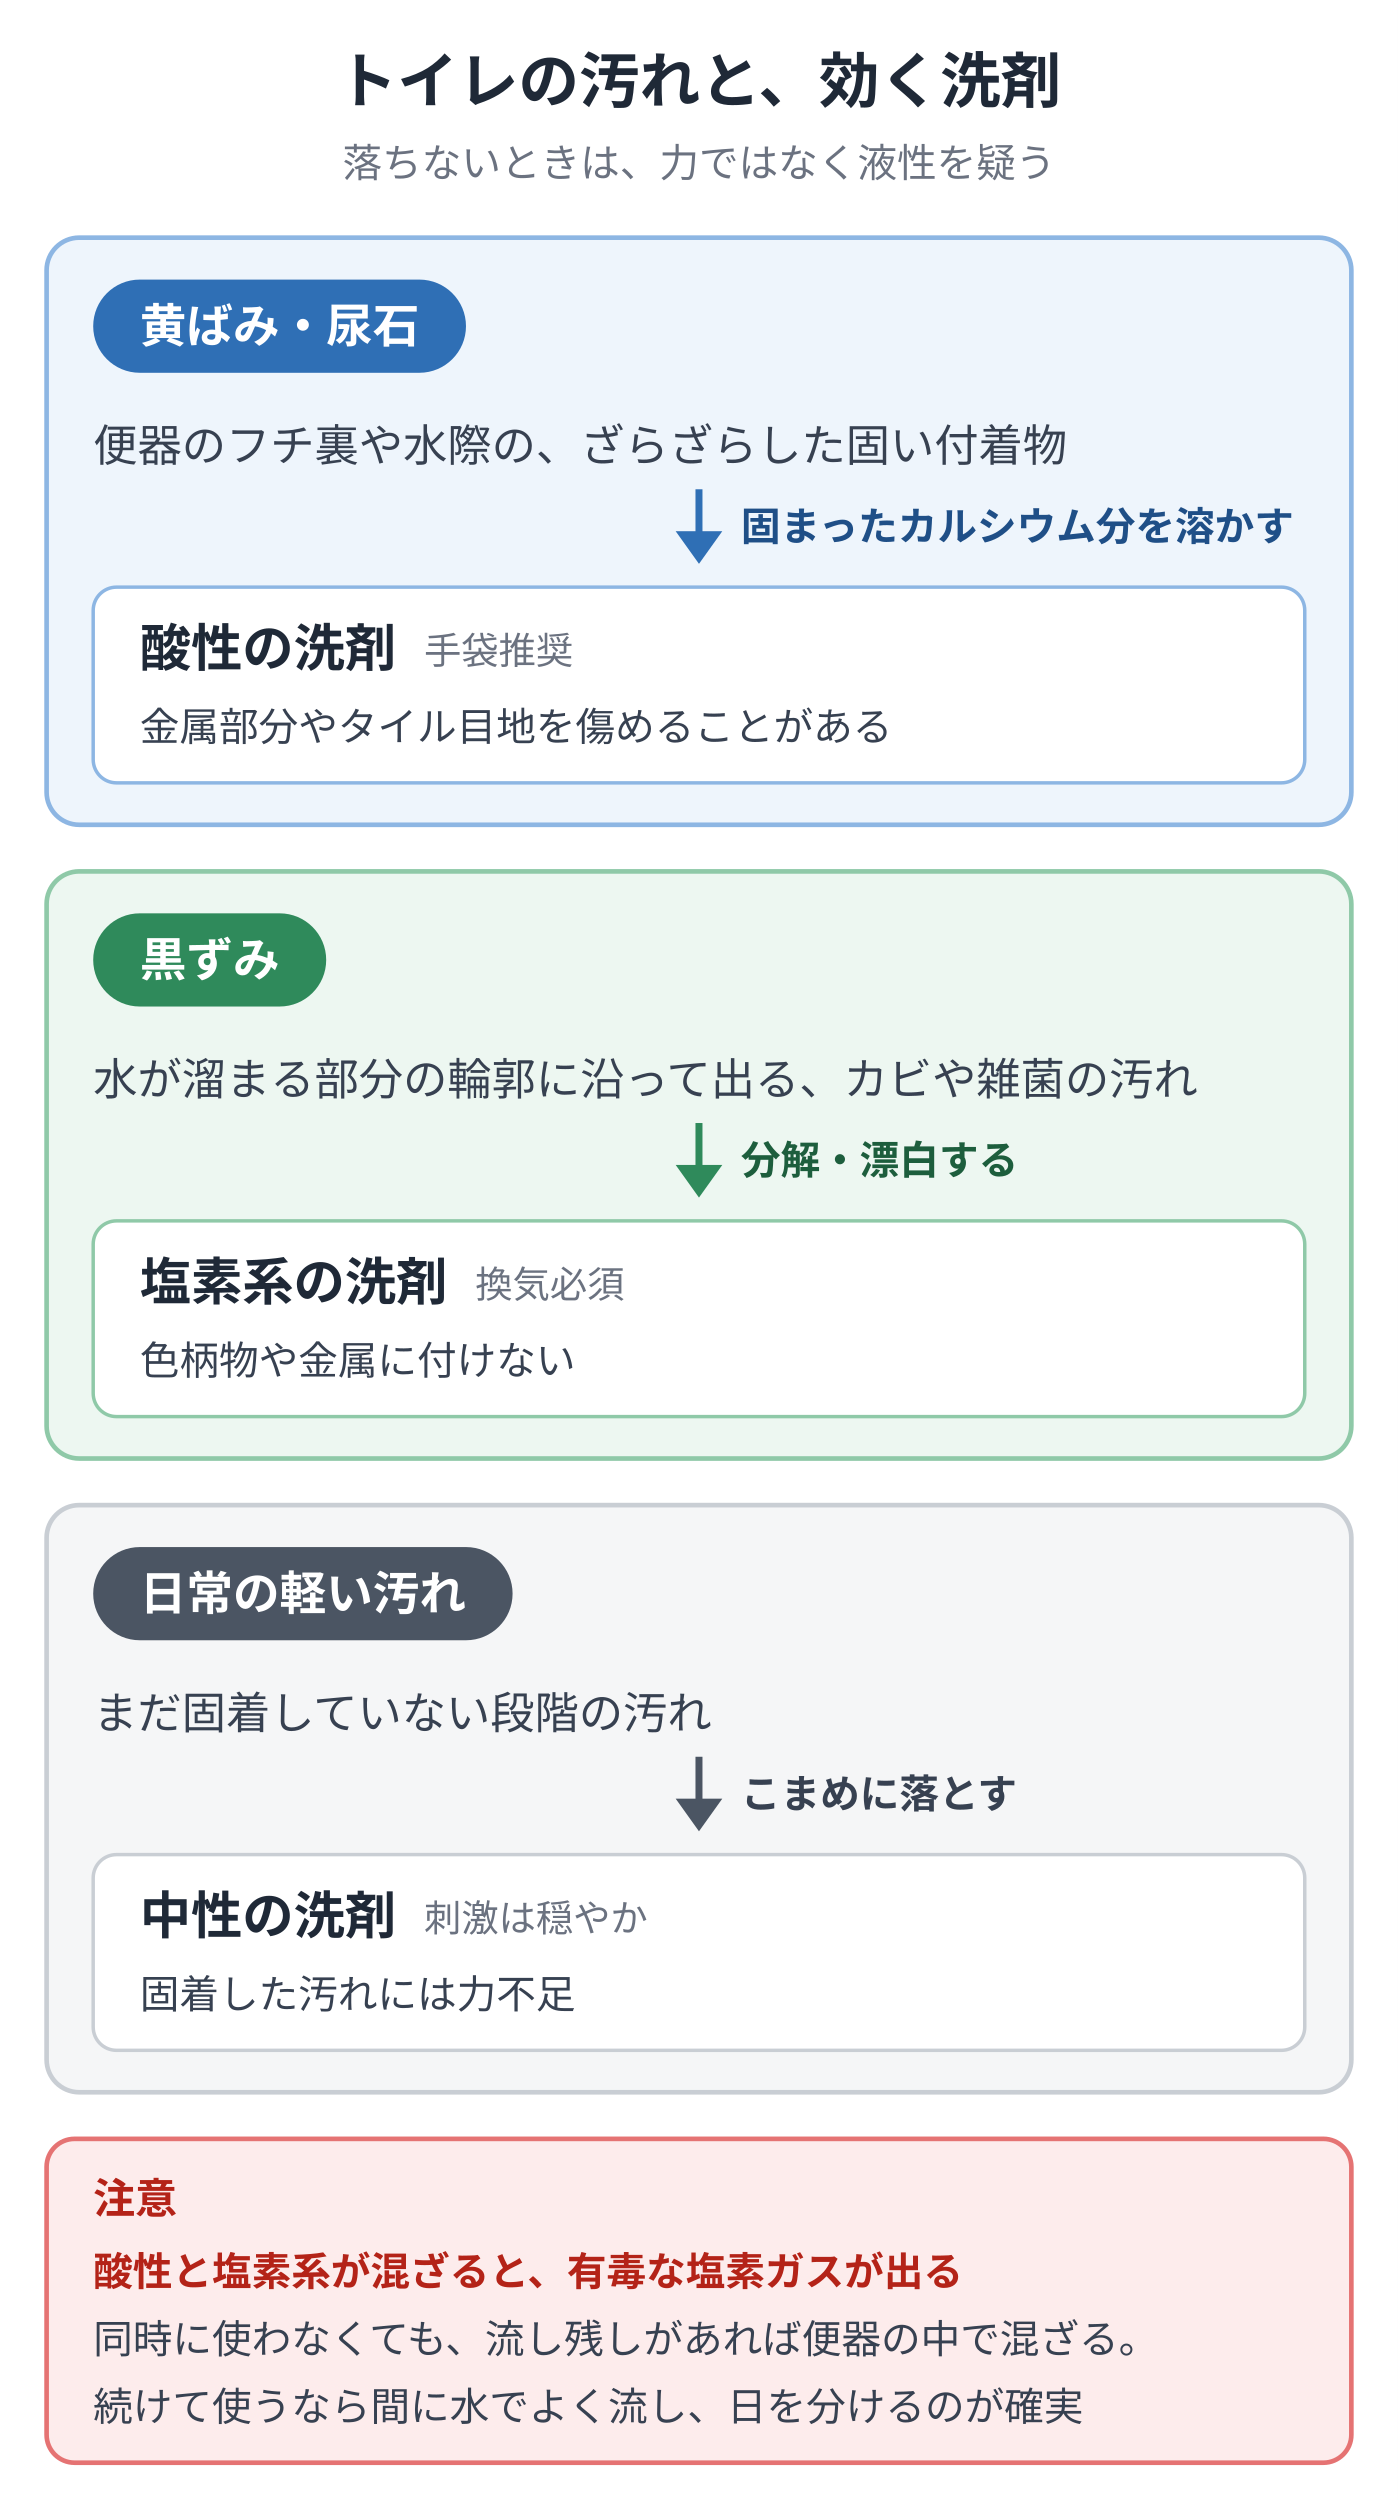
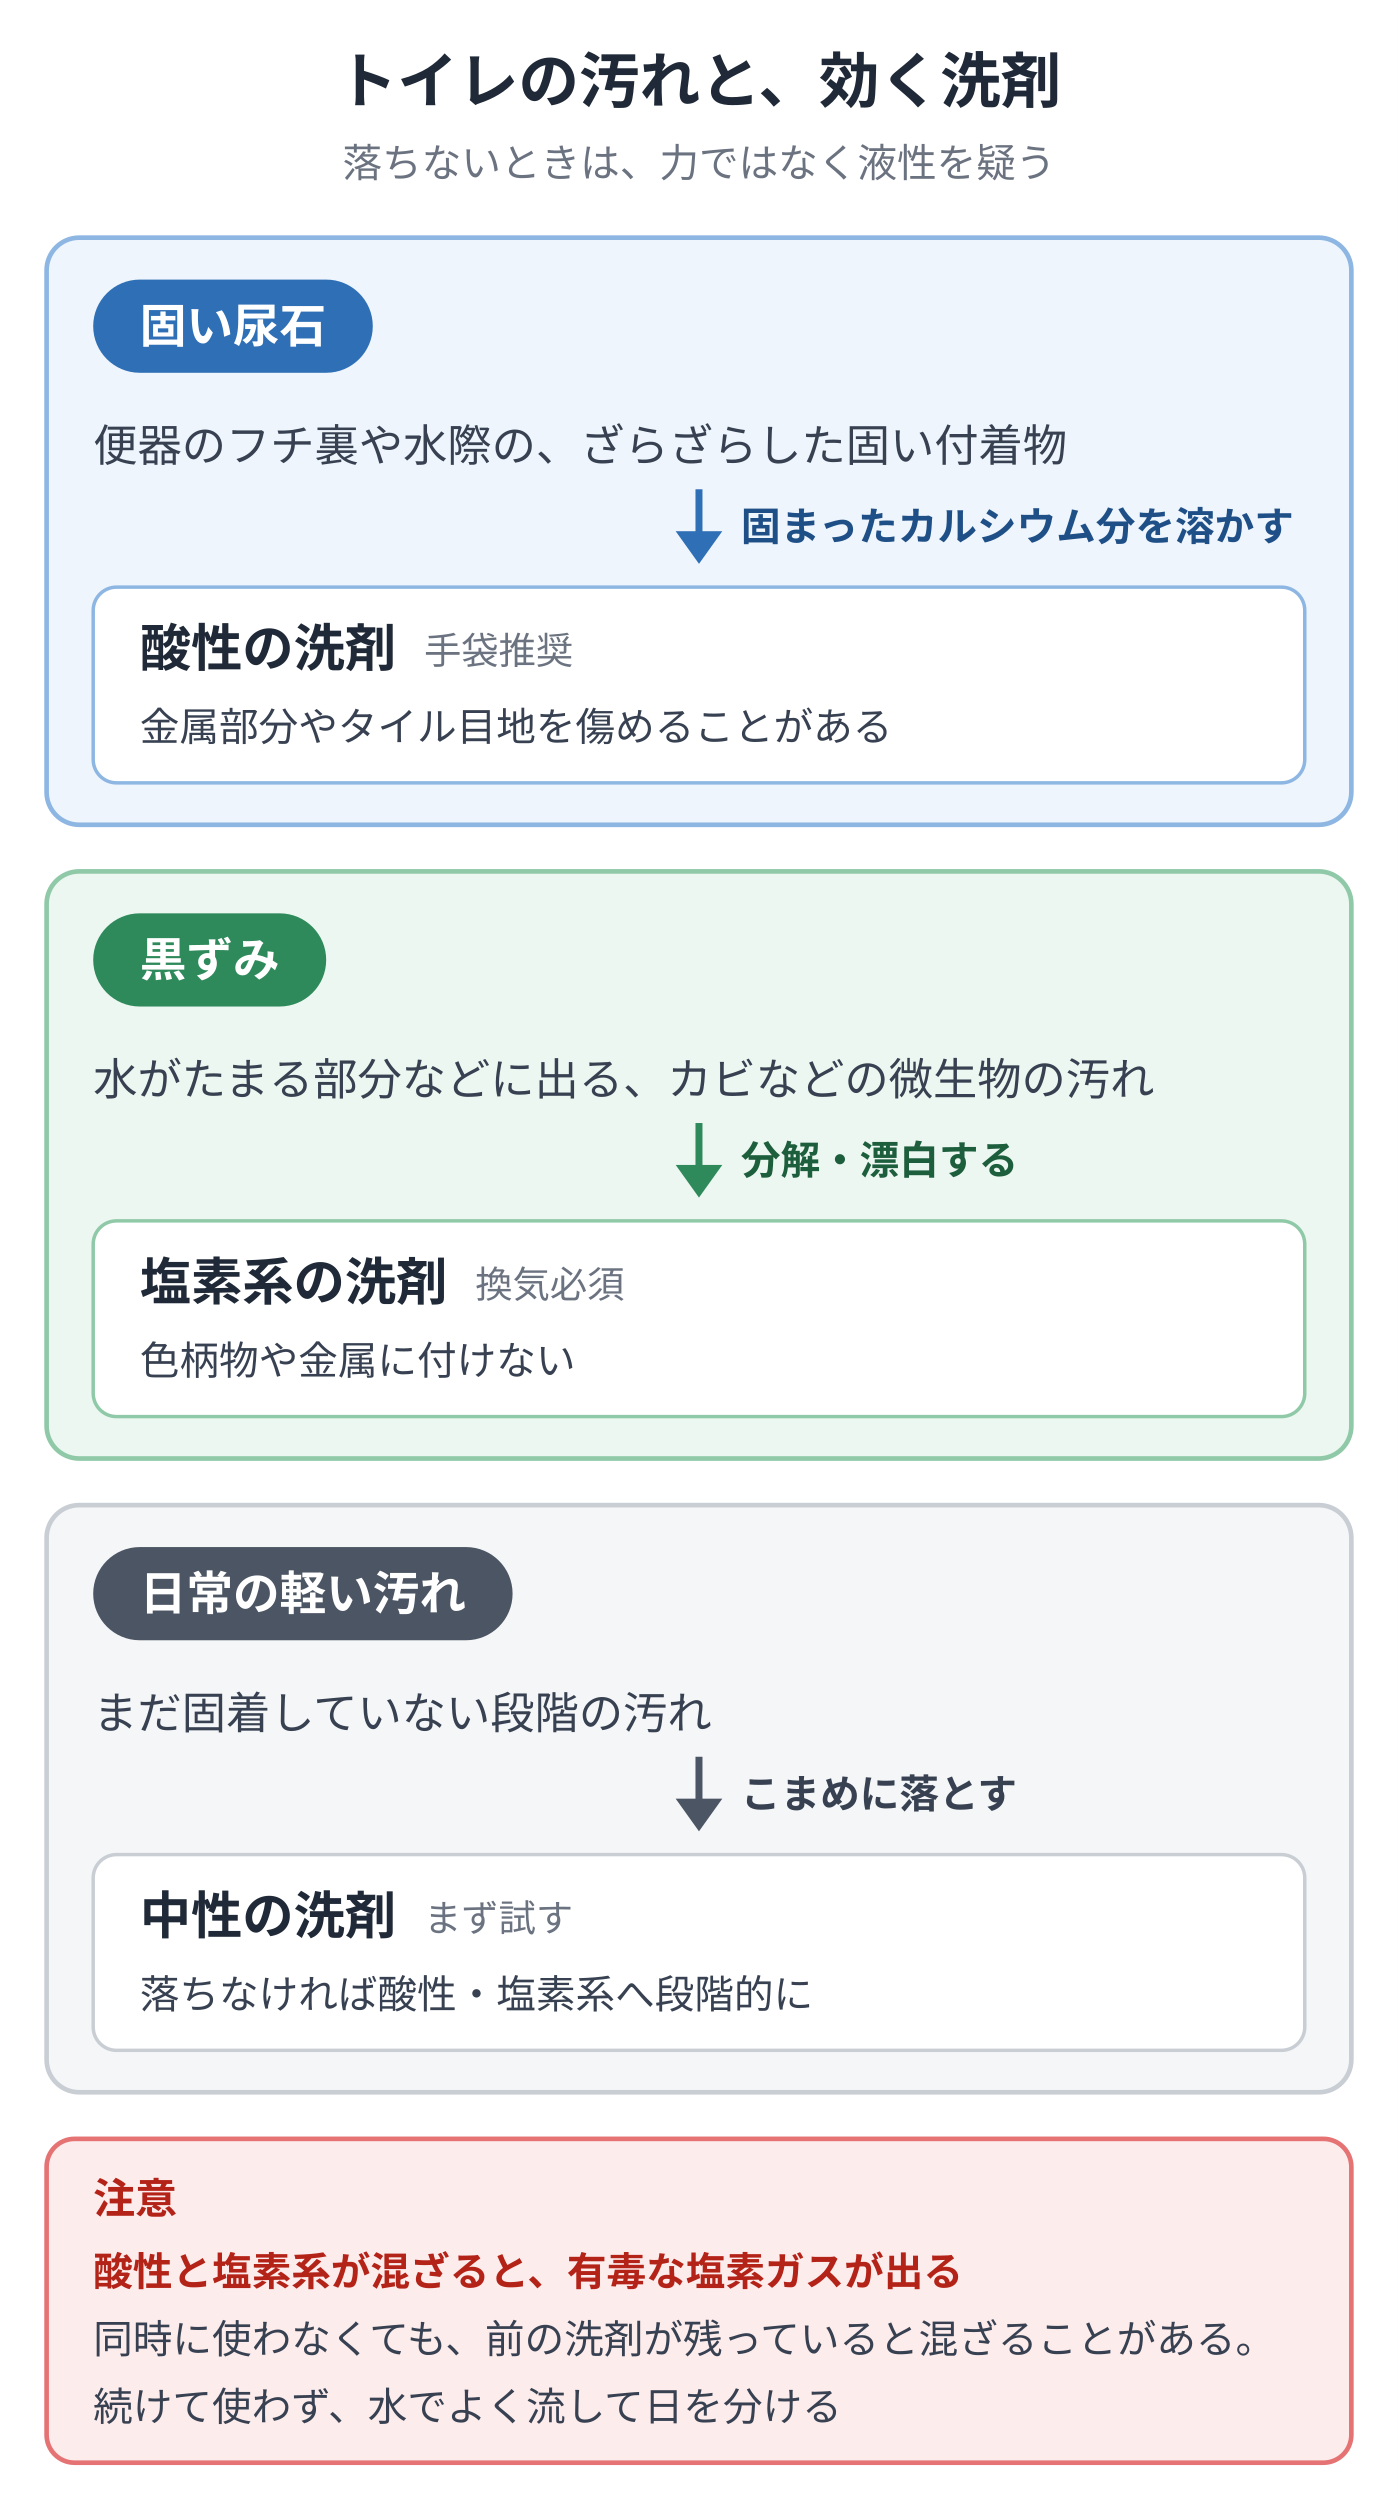
<svg xmlns="http://www.w3.org/2000/svg" viewBox="0 0 600 1073" width="600" height="1073" font-family="'Hiragino Sans','Noto Sans JP',system-ui,sans-serif">
  <rect width="600" height="1073" fill="#ffffff" />
  <text x="300" y="44" text-anchor="middle" font-size="26" font-weight="700" fill="#1f2937">トイレの汚れと、効く洗剤</text>
  <text x="300" y="76" text-anchor="middle" font-size="17" fill="#6b7280">落ちないときは、力ではなく液性を疑う</text>
  <rect x="20" y="102" width="560" height="252" rx="14" fill="#eef5fc" stroke="#8db6e3" stroke-width="2" />
-   <rect x="40" y="120" width="160" height="40" rx="20" fill="#2f6fb5" />
-   <text x="120" y="147" text-anchor="middle" font-size="20" font-weight="700" fill="#ffffff">黄ばみ・尿石</text>
+   <rect x="40" y="120" width="120" height="40" rx="20" fill="#2f6fb5" />
+   <text x="100" y="147" text-anchor="middle" font-size="20" font-weight="700" fill="#ffffff">固い尿石</text>
  <text x="40" y="198" font-size="19" fill="#374151">便器のフチ裏や水際の、ざらざらした固い付着物</text>
  <line x1="300" y1="210" x2="300" y2="232" stroke="#2f6fb5" stroke-width="3" />
  <path d="M290 228 L300 242 L310 228 Z" fill="#2f6fb5" />
  <text x="318" y="232" font-size="17" font-weight="700" fill="#1f4f87">固まったカルシウム分を溶かす</text>
  <rect x="40" y="252" width="520" height="84" rx="10" fill="#ffffff" stroke="#8db6e3" stroke-width="1.5" />
  <text x="60" y="286" font-size="22" font-weight="700" fill="#1f2937">酸性の洗剤</text>
  <text x="182" y="285" font-size="16" fill="#6b7280">手袋推奨</text>
  <text x="60" y="318" font-size="17" fill="#374151">金属部分やタイル目地を傷めることがある</text>
  <rect x="20" y="374" width="560" height="252" rx="14" fill="#edf7f1" stroke="#8fc9a8" stroke-width="2" />
  <rect x="40" y="392" width="100" height="40" rx="20" fill="#2f8a5b" />
  <text x="90" y="419" text-anchor="middle" font-size="20" font-weight="700" fill="#ffffff">黒ずみ</text>
-   <text x="40" y="470" font-size="19" fill="#374151">水が溜まる部分の輪郭に沿って出る、カビや雑菌の汚れ</text>
+   <text x="40" y="470" font-size="19" fill="#374151">水がたまる部分などに出る、カビなどの微生物の汚れ</text>
  <line x1="300" y1="482" x2="300" y2="504" stroke="#2f8a5b" stroke-width="3" />
  <path d="M290 500 L300 514 L310 500 Z" fill="#2f8a5b" />
  <text x="318" y="504" font-size="17" font-weight="700" fill="#1d5e3d">分解・漂白する</text>
  <rect x="40" y="524" width="520" height="84" rx="10" fill="#ffffff" stroke="#8fc9a8" stroke-width="1.5" />
  <text x="60" y="558" font-size="22" font-weight="700" fill="#1f2937">塩素系の洗剤</text>
  <text x="204" y="557" font-size="16" fill="#6b7280">換気必須</text>
  <text x="60" y="590" font-size="17" fill="#374151">色柄物や金属に付けない</text>
  <rect x="20" y="646" width="560" height="252" rx="14" fill="#f5f6f7" stroke="#c9ced4" stroke-width="2" />
  <rect x="40" y="664" width="180" height="40" rx="20" fill="#4b5563" />
  <text x="130" y="691" text-anchor="middle" font-size="20" font-weight="700" fill="#ffffff">日常の軽い汚れ</text>
  <text x="40" y="742" font-size="19" fill="#374151">まだ固着していない段階の汚れ</text>
  <line x1="300" y1="754" x2="300" y2="776" stroke="#4b5563" stroke-width="3" />
  <path d="M290 772 L300 786 L310 772 Z" fill="#4b5563" />
  <text x="318" y="776" font-size="17" font-weight="700" fill="#374151">こまめに落とす</text>
  <rect x="40" y="796" width="520" height="84" rx="10" fill="#ffffff" stroke="#c9ced4" stroke-width="1.5" />
  <text x="60" y="830" font-size="22" font-weight="700" fill="#1f2937">中性の洗剤</text>
-   <text x="182" y="829" font-size="16" fill="#6b7280">刺激は穏やか</text>
-   <text x="60" y="862" font-size="17" fill="#374151">固着した汚れには力不足</text>
+   <text x="182" y="829" font-size="16" fill="#6b7280">まず試す</text>
+   <text x="60" y="862" font-size="17" fill="#374151">落ちなければ酸性・塩素系へ段階的に</text>
  <rect x="20" y="918" width="560" height="139" rx="12" fill="#fdecec" stroke="#e57373" stroke-width="2" />
  <text x="40" y="950" font-size="18" font-weight="700" fill="#b42318">注意</text>
  <text x="40" y="981" font-size="17" font-weight="700" fill="#b42318">酸性と塩素系が混ざると、有毒な塩素ガスが出る</text>
-   <text x="40" y="1010" font-size="17" fill="#374151">同時に使わなくても、流し残しがあれば便器の中で混ざる。</text>
-   <text x="40" y="1039" font-size="17" fill="#374151">続けて使うなら間に水でよく流し、日を分けるのが確実</text>
+   <text x="40" y="1010" font-size="17" fill="#374151">同時に使わなくても、前の洗剤が残っていると混ざることがある。</text>
+   <text x="40" y="1039" font-size="17" fill="#374151">続けて使わず、水でよく流して日を分ける</text>
</svg>
